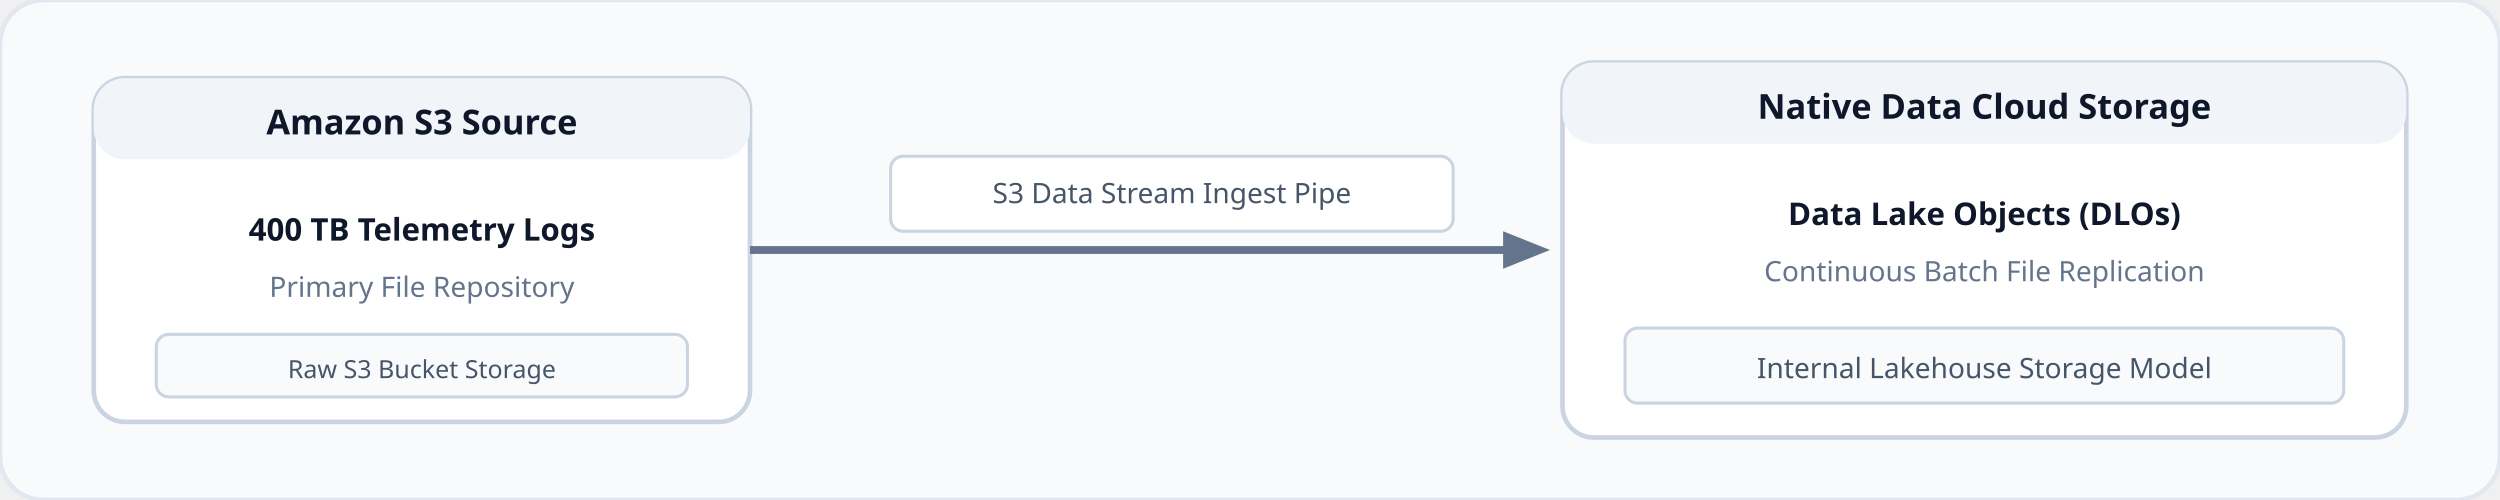
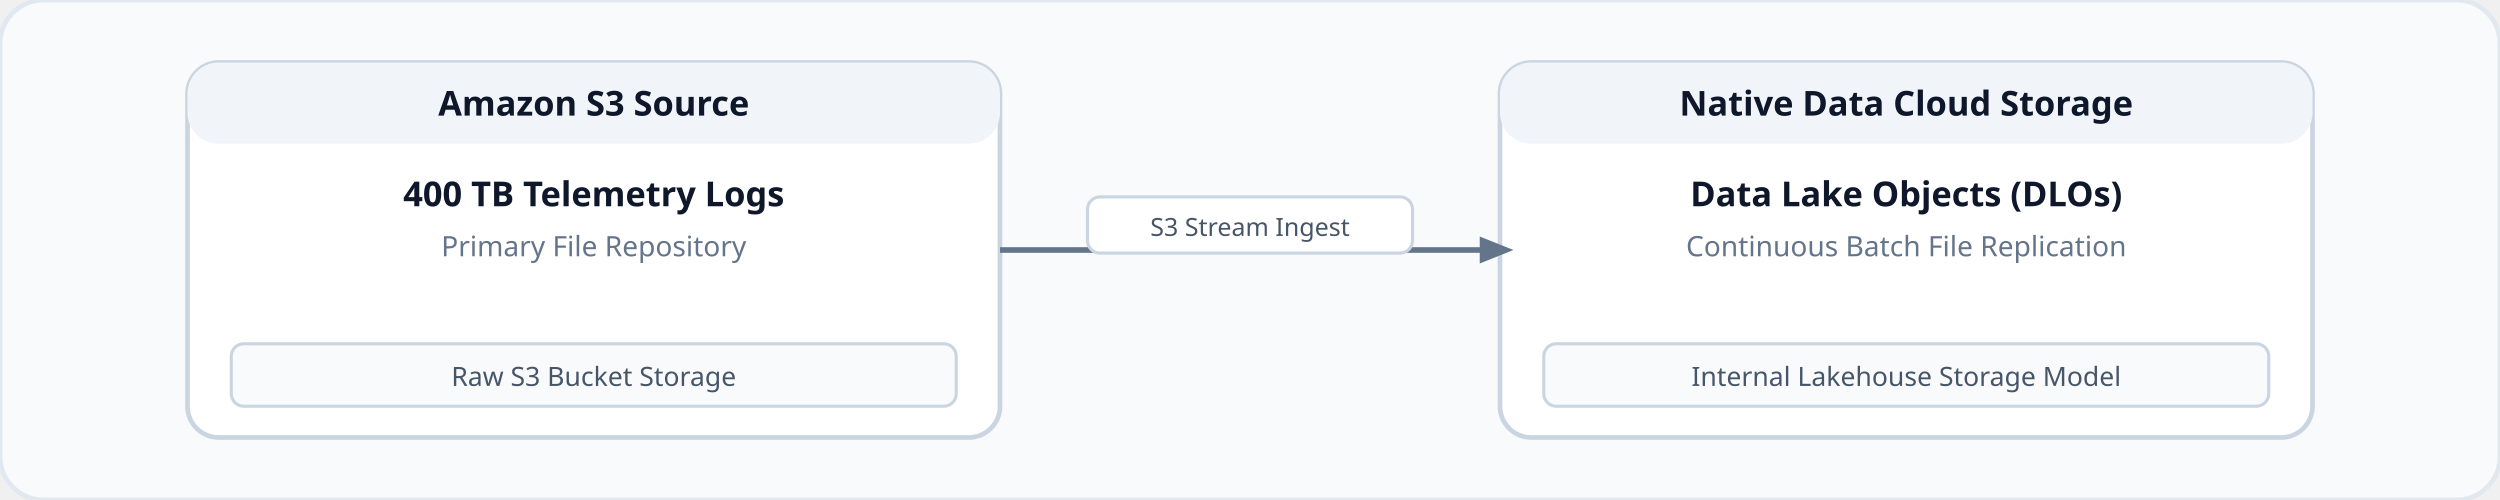
- <svg xmlns="http://www.w3.org/2000/svg" viewBox="0 0 800 160" width="100%" height="100%">
+ <svg xmlns="http://www.w3.org/2000/svg" class="diagram-svg diagram-svg--authored" viewBox="0 0 800 160" role="img" aria-labelledby="agd-00806-s3-ingest-topology-title agd-00806-s3-ingest-topology-desc">
  <defs>
-     <marker id="arrow-neutral-ingest" viewBox="0 0 10 10" refX="6" refY="5" markerWidth="6" markerHeight="6" orient="auto-start-reverse">
-       <path d="M 0 1 L 10 5 L 0 9 z" fill="#64748b" />
+     <marker id="agd-00806-s3-ingest-topology-arrow" markerWidth="8" markerHeight="6" refX="7" refY="3" orient="auto">
+       <polygon points="0 0, 8 3, 0 6" fill="var(--diagram-svg-line, #64748b)" />
+     </marker>
+     <marker id="agd-00806-s3-ingest-topology-arrow-link" markerWidth="8" markerHeight="6" refX="7" refY="3" orient="auto">
+       <polygon points="0 0, 8 3, 0 6" fill="var(--diagram-svg-sky-3, #0284c7)" />
+     </marker>
+     <marker id="agd-00806-s3-ingest-topology-arrow-arcgym" viewBox="0 0 10 10" refX="6" refY="5" markerWidth="6" markerHeight="6" orient="auto-start-reverse">
+       <path d="M 0 1 L 10 5 L 0 9 z" fill="var(--diagram-arcgym-line, #64748b)" />
+     </marker>
+     <marker id="agd-00806-s3-ingest-topology-arrow-warn" viewBox="0 0 10 10" refX="6" refY="5" markerWidth="6" markerHeight="6" orient="auto-start-reverse">
+       <path d="M 0 1 L 10 5 L 0 9 z" fill="var(--diagram-arcgym-warn-border, #dc2626)" />
    </marker>
  </defs>
-   <rect width="800" height="160" rx="14" fill="#f8fafc" stroke="#e2e8f0" stroke-width="1.5" />
-   <g transform="translate(30, 25)">
-     <rect width="210" height="110" rx="10" fill="#ffffff" stroke="#cbd5e1" stroke-width="1.5" />
-     <rect width="210" height="26" rx="10" fill="#f1f5f9" />
-     <text x="105" y="18" text-anchor="middle" font-family="system-ui, sans-serif" font-size="11" font-weight="600" fill="#0f172a">Amazon S3 Source</text>
-     <text x="105" y="52" text-anchor="middle" font-family="system-ui, sans-serif" font-size="10" font-weight="600" fill="#0f172a">400 TB Telemetry Logs</text>
-     <text x="105" y="70" text-anchor="middle" font-family="system-ui, sans-serif" font-size="9" fill="#64748b">Primary File Repository</text>
-     <rect x="20" y="82" width="170" height="20" rx="4" fill="#f8fafc" stroke="#cbd5e1" stroke-width="1" />
-     <text x="105" y="96" text-anchor="middle" font-family="system-ui, sans-serif" font-size="8" fill="#475569">Raw S3 Bucket Storage</text>
+   <rect width="100%" height="100%" rx="14" fill="var(--diagram-arcgym-canvas-bg, #f8fafc)" stroke="var(--diagram-arcgym-canvas-border, #e2e8f0)" stroke-width="1.5" />
+   <g class="diagram-node" data-node-id="s3">
+     <rect class="diagram-node-body" x="60" y="20" width="260" height="120" rx="10" fill="var(--diagram-arcgym-card-bg, #ffffff)" stroke="var(--diagram-arcgym-card-border, #cbd5e1)" stroke-width="1.5" />
+     <rect x="60" y="20" width="260" height="26" rx="10" fill="var(--diagram-arcgym-card-header-bg, #f1f5f9)" />
+     <text x="190" y="37" text-anchor="middle" font-family="system-ui, sans-serif" font-size="11" font-weight="600" fill="var(--diagram-arcgym-card-title, #0f172a)">Amazon S3 Source</text>
+     <text x="190" y="66" text-anchor="middle" font-family="system-ui, sans-serif" font-size="11" font-weight="600" fill="var(--diagram-arcgym-card-title, #0f172a)">400 TB Telemetry Logs</text>
+     <text x="190" y="82" text-anchor="middle" font-family="system-ui, sans-serif" font-size="9" fill="var(--diagram-arcgym-card-subtitle, #64748b)">Primary File Repository</text>
+     <rect x="74" y="110" width="232" height="20" rx="4" fill="var(--diagram-arcgym-badge-bg, #f8fafc)" stroke="var(--diagram-arcgym-badge-border, #cbd5e1)" stroke-width="1" />
+     <text x="190" y="123.5" text-anchor="middle" font-family="system-ui, sans-serif" font-size="8.5" font-weight="500" fill="var(--diagram-arcgym-badge-text, #475569)">Raw S3 Bucket Storage</text>
  </g>
-   <path d="M 240 80 L 490 80" stroke="#64748b" stroke-width="2.5" marker-end="url(#arrow-neutral-ingest)" fill="none" />
-   <rect x="285" y="50" width="180" height="24" rx="4" fill="#ffffff" stroke="#cbd5e1" stroke-width="1" />
-   <text x="375" y="65" text-anchor="middle" font-family="system-ui, sans-serif" font-size="9" font-weight="500" fill="#475569">S3 Data Stream Ingest Pipe</text>
-   <g transform="translate(500, 20)">
-     <rect width="270" height="120" rx="10" fill="#ffffff" stroke="#cbd5e1" stroke-width="1.5" />
-     <rect width="270" height="26" rx="10" fill="#f1f5f9" />
-     <text x="135" y="18" text-anchor="middle" font-family="system-ui, sans-serif" font-size="11" font-weight="600" fill="#0f172a">Native Data Cloud Storage</text>
-     <text x="135" y="52" text-anchor="middle" font-family="system-ui, sans-serif" font-size="10" font-weight="600" fill="#0f172a">Data Lake Objects (DLOs)</text>
-     <text x="135" y="70" text-anchor="middle" font-family="system-ui, sans-serif" font-size="9" fill="#64748b">Continuous Batch File Replication</text>
-     <rect x="20" y="85" width="230" height="24" rx="4" fill="#f8fafc" stroke="#cbd5e1" stroke-width="1" />
-     <text x="135" y="101" text-anchor="middle" font-family="system-ui, sans-serif" font-size="9" fill="#475569">Internal Lakehouse Storage Model</text>
+   <g class="diagram-node" data-node-id="dc">
+     <rect class="diagram-node-body" x="480" y="20" width="260" height="120" rx="10" fill="var(--diagram-arcgym-card-bg, #ffffff)" stroke="var(--diagram-arcgym-card-border, #cbd5e1)" stroke-width="1.5" />
+     <rect x="480" y="20" width="260" height="26" rx="10" fill="var(--diagram-arcgym-card-header-bg, #f1f5f9)" />
+     <text x="610" y="37" text-anchor="middle" font-family="system-ui, sans-serif" font-size="11" font-weight="600" fill="var(--diagram-arcgym-card-title, #0f172a)">Native Data Cloud Storage</text>
+     <text x="610" y="66" text-anchor="middle" font-family="system-ui, sans-serif" font-size="11" font-weight="600" fill="var(--diagram-arcgym-card-title, #0f172a)">Data Lake Objects (DLOs)</text>
+     <text x="610" y="82" text-anchor="middle" font-family="system-ui, sans-serif" font-size="9" fill="var(--diagram-arcgym-card-subtitle, #64748b)">Continuous Batch File Replication</text>
+     <rect x="494" y="110" width="232" height="20" rx="4" fill="var(--diagram-arcgym-badge-bg, #f8fafc)" stroke="var(--diagram-arcgym-badge-border, #cbd5e1)" stroke-width="1" />
+     <text x="610" y="123.5" text-anchor="middle" font-family="system-ui, sans-serif" font-size="8.5" font-weight="500" fill="var(--diagram-arcgym-badge-text, #475569)">Internal Lakehouse Storage Model</text>
+   </g>
+   <g class="diagram-edge" data-edge-from="s3" data-edge-to="dc">
+     <path class="diagram-edge-line" d="M 320,80 L 480,80" fill="none" stroke="var(--diagram-arcgym-line, #64748b)" stroke-width="1.8" marker-end="url(#agd-00806-s3-ingest-topology-arrow-arcgym)" />
+     <rect class="diagram-edge-label-mask" x="348" y="63" width="104" height="18" rx="4" fill="var(--diagram-arcgym-pill-bg, #ffffff)" stroke="var(--diagram-arcgym-pill-border, #cbd5e1)" stroke-width="1" data-layout-role="edge-label-mask" />
+     <text class="diagram-edge-label" x="400" y="75.5" fill="var(--diagram-arcgym-line-text, #475569)" font-size="8" font-family="system-ui, sans-serif" font-weight="500" text-anchor="middle" data-layout-role="edge-label">S3 Stream Ingest</text>
  </g>
</svg>
